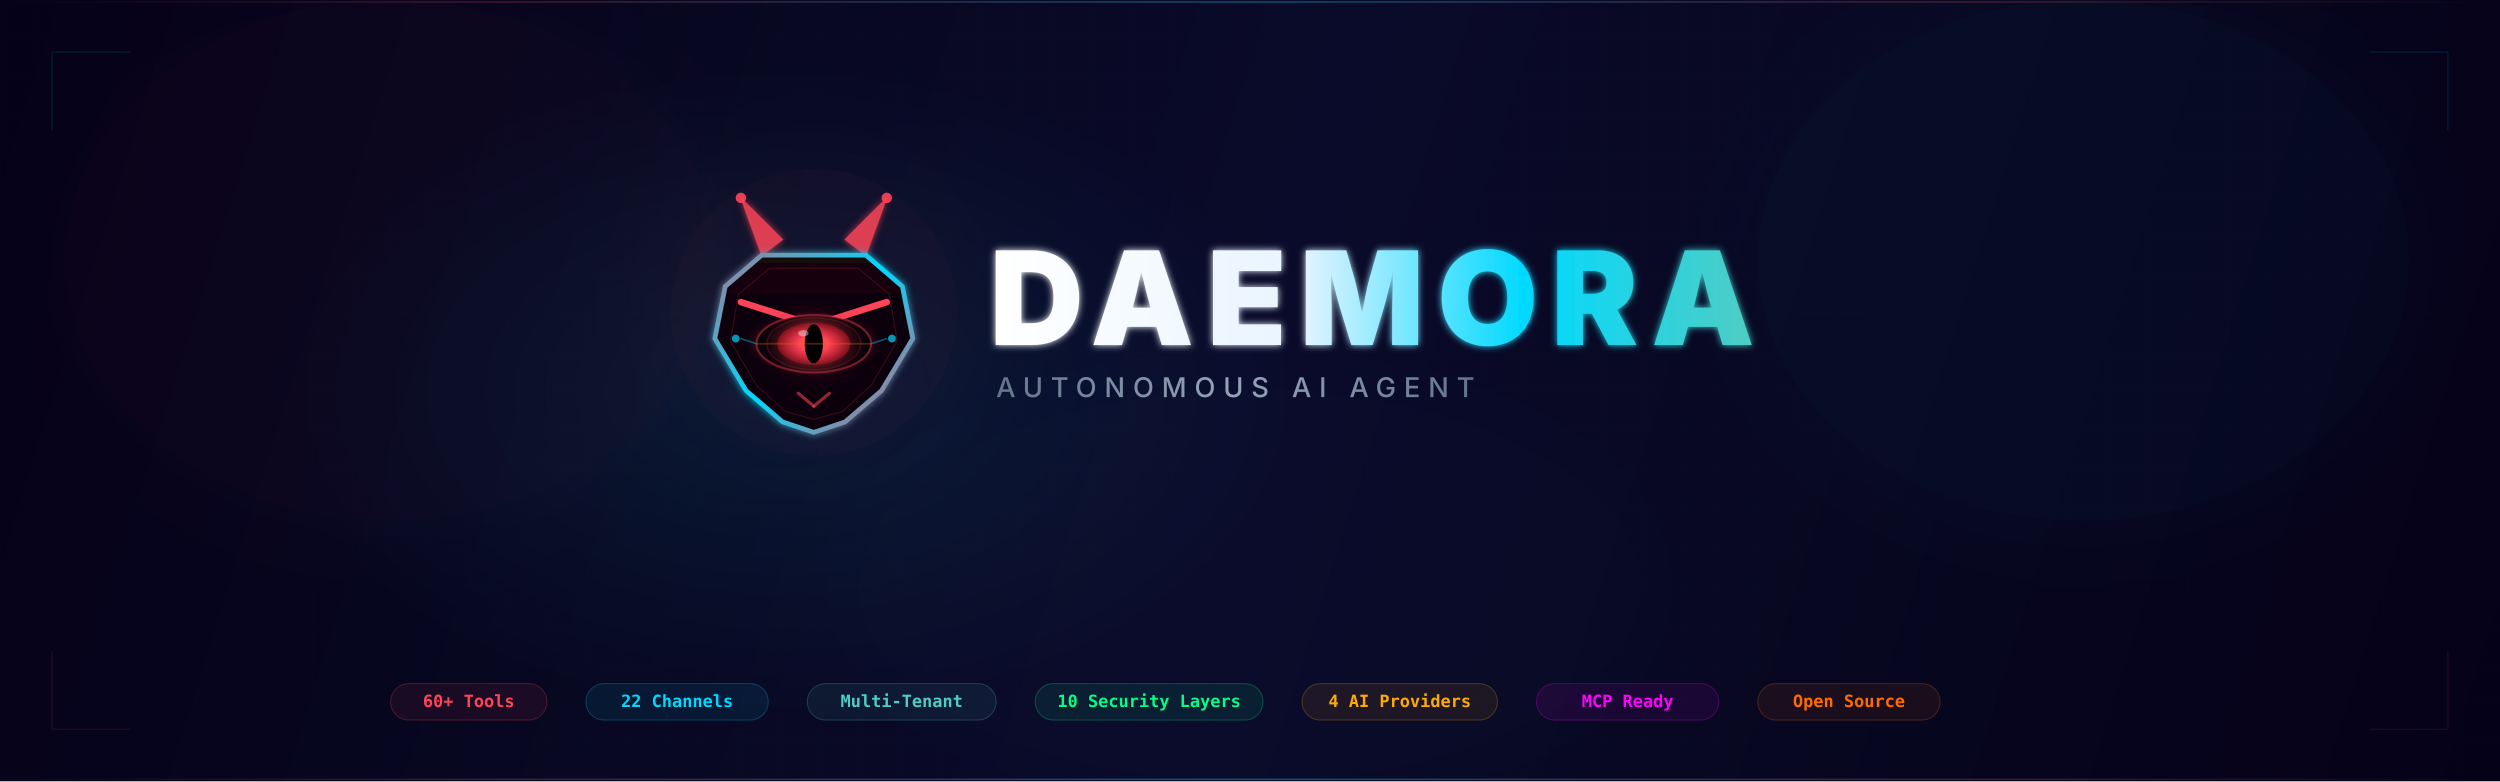
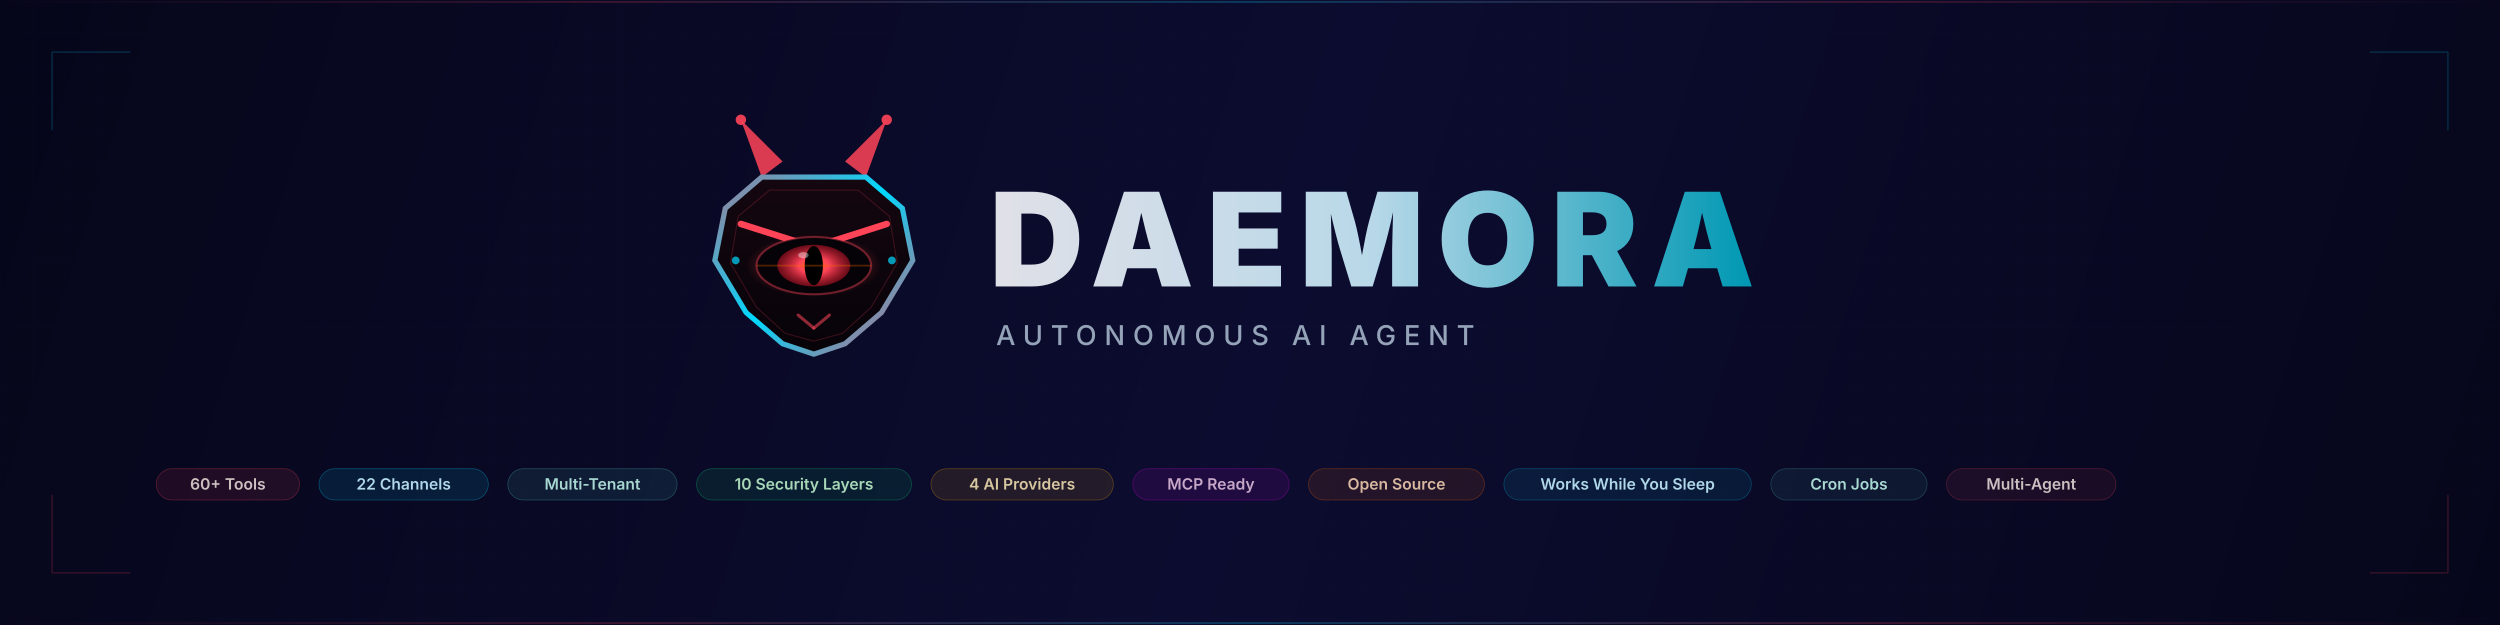
- <svg xmlns="http://www.w3.org/2000/svg" width="3840" height="1200" viewBox="0 0 3840 1200">
+ <svg xmlns="http://www.w3.org/2000/svg" width="3840" height="960" viewBox="0 0 3840 960">
  <defs>
    <linearGradient id="bg" x1="0" y1="0" x2="3840" y2="1200" gradientUnits="userSpaceOnUse">
-       <stop offset="0%" stop-color="#050118" />
-       <stop offset="30%" stop-color="#080822" />
-       <stop offset="50%" stop-color="#0a0a2a" />
-       <stop offset="70%" stop-color="#080822" />
-       <stop offset="100%" stop-color="#050118" />
+       <stop offset="0%" stop-color="#06061a" />
+       <stop offset="50%" stop-color="#0c0c30" />
+       <stop offset="100%" stop-color="#06061a" />
    </linearGradient>
    <linearGradient id="textGrad" x1="0" y1="0" x2="1" y2="0">
-       <stop offset="0%" stop-color="#ffffff" />
-       <stop offset="40%" stop-color="#e8f4ff" />
-       <stop offset="70%" stop-color="#00d9ff" />
-       <stop offset="100%" stop-color="#4ECDC4" />
+       <stop offset="0%" stop-color="#e0e0e8" />
+       <stop offset="50%" stop-color="#b8d8e8" />
+       <stop offset="100%" stop-color="#0098b3" />
    </linearGradient>
-     <linearGradient id="taglineGrad" x1="0" y1="0" x2="1" y2="0">
-       <stop offset="0%" stop-color="#64748b" />
-       <stop offset="50%" stop-color="#94a3b8" />
-       <stop offset="100%" stop-color="#64748b" />
+     <linearGradient id="lstroke" x1="0" y1="0" x2="100" y2="100" gradientUnits="userSpaceOnUse">
+       <stop offset="0%" stop-color="#ff4458" />
+       <stop offset="55%" stop-color="#00d9ff" />
+       <stop offset="100%" stop-color="#ff4458" />
    </linearGradient>
-     <filter id="softGlow" x="-100%" y="-100%" width="300%" height="300%">
-       <feGaussianBlur stdDeviation="80" result="blur" />
-       <feMerge>
-         <feMergeNode in="blur" />
-         <feMergeNode in="SourceGraphic" />
-       </feMerge>
-     </filter>
-     <filter id="textGlow" x="-20%" y="-20%" width="140%" height="140%">
-       <feGaussianBlur stdDeviation="6" result="blur" />
-       <feMerge>
-         <feMergeNode in="blur" />
-         <feMergeNode in="SourceGraphic" />
-       </feMerge>
-     </filter>
-     <filter id="logoGlow" x="-40%" y="-40%" width="180%" height="180%">
-       <feGaussianBlur stdDeviation="12" result="blur" />
-       <feMerge>
-         <feMergeNode in="blur" />
-         <feMergeNode in="SourceGraphic" />
-       </feMerge>
-     </filter>
+     <linearGradient id="body" x1="50" y1="2" x2="50" y2="98" gradientUnits="userSpaceOnUse">
+       <stop offset="0%" stop-color="#1a0812" />
+       <stop offset="100%" stop-color="#060308" />
+     </linearGradient>
    <radialGradient id="eye" cx="50%" cy="50%" r="50%">
      <stop offset="0%" stop-color="#ff6a00" />
      <stop offset="40%" stop-color="#ff4458" />
      <stop offset="100%" stop-color="#aa1122" stop-opacity="0.6" />
    </radialGradient>
    <radialGradient id="eyeglow" cx="50%" cy="50%" r="50%">
      <stop offset="0%" stop-color="#ff4458" stop-opacity="0.7" />
      <stop offset="100%" stop-color="#ff4458" stop-opacity="0" />
    </radialGradient>
-     <linearGradient id="body" x1="50" y1="2" x2="50" y2="98" gradientUnits="userSpaceOnUse">
-       <stop offset="0%" stop-color="#1a0812" />
-       <stop offset="100%" stop-color="#060308" />
+     <linearGradient id="lineGrad" x1="0" y1="0" x2="1" y2="0">
+       <stop offset="0%" stop-color="#ff4458" stop-opacity="0" />
+       <stop offset="30%" stop-color="#ff4458" stop-opacity="0.5" />
+       <stop offset="50%" stop-color="#00d9ff" stop-opacity="0.7" />
+       <stop offset="70%" stop-color="#4ECDC4" stop-opacity="0.5" />
+       <stop offset="100%" stop-color="#4ECDC4" stop-opacity="0" />
    </linearGradient>
-     <linearGradient id="lstroke" x1="0" y1="0" x2="100" y2="100" gradientUnits="userSpaceOnUse">
-       <stop offset="0%" stop-color="#ff4458" />
-       <stop offset="55%" stop-color="#00d9ff" />
-       <stop offset="100%" stop-color="#ff4458" />
-     </linearGradient>
-     <filter id="bloom" x="-60%" y="-60%" width="220%" height="220%">
-       <feGaussianBlur stdDeviation="4" result="blur" />
-       <feMerge>
-         <feMergeNode in="blur" />
-         <feMergeNode in="SourceGraphic" />
-       </feMerge>
-     </filter>
-     <filter id="edge" x="-20%" y="-20%" width="140%" height="140%">
-       <feGaussianBlur stdDeviation="1.5" result="blur" />
-       <feMerge>
-         <feMergeNode in="blur" />
-         <feMergeNode in="SourceGraphic" />
-       </feMerge>
-     </filter>
    <linearGradient id="borderGrad" x1="0" y1="0" x2="3840" y2="0" gradientUnits="userSpaceOnUse">
      <stop offset="0%" stop-color="#ff4458" stop-opacity="0" />
-       <stop offset="20%" stop-color="#ff4458" stop-opacity="0.3" />
-       <stop offset="50%" stop-color="#00d9ff" stop-opacity="0.4" />
-       <stop offset="80%" stop-color="#ff4458" stop-opacity="0.3" />
+       <stop offset="25%" stop-color="#ff4458" stop-opacity="0.3" />
+       <stop offset="50%" stop-color="#00d9ff" stop-opacity="0.35" />
+       <stop offset="75%" stop-color="#ff4458" stop-opacity="0.3" />
      <stop offset="100%" stop-color="#ff4458" stop-opacity="0" />
    </linearGradient>
-     <linearGradient id="lineGrad" x1="0" y1="0" x2="1" y2="0">
-       <stop offset="0%" stop-color="#ff4458" stop-opacity="0" />
-       <stop offset="30%" stop-color="#ff4458" stop-opacity="0.6" />
-       <stop offset="50%" stop-color="#00d9ff" stop-opacity="0.8" />
-       <stop offset="70%" stop-color="#4ECDC4" stop-opacity="0.6" />
-       <stop offset="100%" stop-color="#4ECDC4" stop-opacity="0" />
-     </linearGradient>
-     <radialGradient id="centerOrb" cx="50%" cy="50%" r="50%">
-       <stop offset="0%" stop-color="#00d9ff" stop-opacity="0.08" />
-       <stop offset="100%" stop-color="#00d9ff" stop-opacity="0" />
-     </radialGradient>
  </defs>
-   <rect width="3840" height="1200" fill="url(#bg)" />
-   <g opacity="0.025">
-     <pattern id="grid" width="60" height="60" patternUnits="userSpaceOnUse">
-       <path d="M 60 0 L 0 0 0 60" fill="none" stroke="#00d9ff" stroke-width="0.5" />
+   <rect width="3840" height="960" fill="url(#bg)" />
+   <g opacity="0.03">
+     <pattern id="grid" width="50" height="50" patternUnits="userSpaceOnUse">
+       <path d="M 50 0 L 0 0 0 50" fill="none" stroke="#00d9ff" stroke-width="0.5" />
    </pattern>
-     <rect width="3840" height="1200" fill="url(#grid)" />
+     <rect width="3840" height="960" fill="url(#grid)" />
  </g>
-   <ellipse cx="1200" cy="600" rx="800" ry="500" fill="url(#centerOrb)" />
-   <ellipse cx="600" cy="400" rx="500" ry="400" fill="#ff4458" opacity="0.02" filter="url(#softGlow)" />
-   <ellipse cx="3200" cy="400" rx="500" ry="400" fill="#00d9ff" opacity="0.025" filter="url(#softGlow)" />
-   <ellipse cx="1920" cy="900" rx="600" ry="300" fill="#4ECDC4" opacity="0.015" filter="url(#softGlow)" />
-   <line x1="200" y1="200" x2="3640" y2="200" stroke="url(#lineGrad)" stroke-width="0.5" opacity="0.3" />
-   <line x1="200" y1="1000" x2="3640" y2="1000" stroke="url(#lineGrad)" stroke-width="0.5" opacity="0.3" />
-   <g opacity="0.15">
-     <line x1="80" y1="80" x2="200" y2="80" stroke="#00d9ff" stroke-width="1.5" />
-     <line x1="80" y1="80" x2="80" y2="200" stroke="#00d9ff" stroke-width="1.5" />
-     <line x1="3760" y1="80" x2="3640" y2="80" stroke="#00d9ff" stroke-width="1.5" />
-     <line x1="3760" y1="80" x2="3760" y2="200" stroke="#00d9ff" stroke-width="1.5" />
-     <line x1="80" y1="1120" x2="200" y2="1120" stroke="#ff4458" stroke-width="1.5" />
-     <line x1="80" y1="1120" x2="80" y2="1000" stroke="#ff4458" stroke-width="1.5" />
-     <line x1="3760" y1="1120" x2="3640" y2="1120" stroke="#ff4458" stroke-width="1.5" />
-     <line x1="3760" y1="1120" x2="3760" y2="1000" stroke="#ff4458" stroke-width="1.5" />
+   <g opacity="0.2" stroke-width="2">
+     <line x1="80" y1="80" x2="200" y2="80" stroke="#00d9ff" />
+     <line x1="80" y1="80" x2="80" y2="200" stroke="#00d9ff" />
+     <line x1="3760" y1="80" x2="3640" y2="80" stroke="#00d9ff" />
+     <line x1="3760" y1="80" x2="3760" y2="200" stroke="#00d9ff" />
+     <line x1="80" y1="880" x2="200" y2="880" stroke="#ff4458" />
+     <line x1="80" y1="880" x2="80" y2="760" stroke="#ff4458" />
+     <line x1="3760" y1="880" x2="3640" y2="880" stroke="#ff4458" />
+     <line x1="3760" y1="880" x2="3760" y2="760" stroke="#ff4458" />
  </g>
-   <ellipse cx="1250" cy="480" rx="220" ry="220" fill="#ff4458" opacity="0.04" filter="url(#softGlow)" />
-   <g transform="translate(1050, 280) scale(4)">
-     <polygon points="30,28 22,6 38,22" fill="#ff4458" opacity="0.85" filter="url(#edge)" />
-     <polygon points="30,28 22,6 38,22" fill="none" stroke="#ff4458" stroke-width="0.5" stroke-opacity="0.5" />
-     <polygon points="70,28 78,6 62,22" fill="#ff4458" opacity="0.85" filter="url(#edge)" />
-     <polygon points="70,28 78,6 62,22" fill="none" stroke="#ff4458" stroke-width="0.5" stroke-opacity="0.5" />
-     <polygon points="30,28 70,28 84,40 88,60 76,80 62,92 50,96 38,92 24,80 12,60 16,40" fill="url(#body)" stroke="url(#lstroke)" stroke-width="1.8" filter="url(#edge)" />
-     <polygon points="33,33 67,33 79,43 82,61 72,78 61,88 50,91 39,88 28,78 18,61 21,43" fill="none" stroke="#ff4458" stroke-width="0.4" stroke-opacity="0.18" />
+   <g transform="translate(1050, 160) scale(4)">
+     <polygon points="30,28 22,6 38,22" fill="#ff4458" opacity="0.85" />
+     <polygon points="70,28 78,6 62,22" fill="#ff4458" opacity="0.85" />
+     <polygon points="30,28 70,28 84,40 88,60 76,80 62,92 50,96 38,92 24,80 12,60 16,40" fill="url(#body)" stroke="url(#lstroke)" stroke-width="2" />
+     <polygon points="33,33 67,33 79,43 82,61 72,78 61,88 50,91 39,88 28,78 18,61 21,43" fill="none" stroke="#ff4458" stroke-width="0.4" stroke-opacity="0.2" />
    <line x1="22" y1="46" x2="44" y2="53" stroke="#ff4458" stroke-width="2.5" stroke-linecap="round" />
    <line x1="78" y1="46" x2="56" y2="53" stroke="#ff4458" stroke-width="2.5" stroke-linecap="round" />
    <line x1="36" y1="50" x2="44" y2="53" stroke="#ff4458" stroke-width="1" stroke-linecap="round" stroke-opacity="0.5" />
    <line x1="64" y1="50" x2="56" y2="53" stroke="#ff4458" stroke-width="1" stroke-linecap="round" stroke-opacity="0.5" />
    <ellipse cx="50" cy="62" rx="26" ry="12" fill="url(#eyeglow)" />
    <ellipse cx="50" cy="62" rx="22" ry="11" fill="#050208" />
    <ellipse cx="50" cy="62" rx="22" ry="11" fill="none" stroke="#ff4458" stroke-width="0.8" stroke-opacity="0.4" />
-     <ellipse cx="50" cy="62" rx="14" ry="8" fill="url(#eye)" filter="url(#bloom)" />
+     <ellipse cx="50" cy="62" rx="14" ry="8" fill="url(#eye)" />
    <ellipse cx="50" cy="62" rx="3.5" ry="7.5" fill="#000" />
    <ellipse cx="46" cy="58" rx="2" ry="1.2" fill="white" fill-opacity="0.4" />
    <line x1="28" y1="62" x2="72" y2="62" stroke="#ff6a00" stroke-width="0.7" stroke-opacity="0.3" />
    <line x1="44" y1="81" x2="50" y2="86" stroke="#ff4458" stroke-width="1.2" stroke-linecap="round" stroke-opacity="0.55" />
    <line x1="56" y1="81" x2="50" y2="86" stroke="#ff4458" stroke-width="1.2" stroke-linecap="round" stroke-opacity="0.55" />
    <circle cx="20" cy="60" r="1.5" fill="#00d9ff" opacity="0.7" />
    <circle cx="80" cy="60" r="1.5" fill="#00d9ff" opacity="0.7" />
-     <line x1="22" y1="60" x2="28" y2="62" stroke="#00d9ff" stroke-width="0.6" stroke-opacity="0.4" />
-     <line x1="78" y1="60" x2="72" y2="62" stroke="#00d9ff" stroke-width="0.6" stroke-opacity="0.4" />
    <circle cx="22" cy="6" r="2" fill="#ff4458" opacity="0.9" />
    <circle cx="78" cy="6" r="2" fill="#ff4458" opacity="0.9" />
-     <ellipse cx="50" cy="62" rx="18" ry="10" fill="none" stroke="#ff4458" stroke-width="0.6" stroke-opacity="0.15" />
  </g>
-   <text x="1520" y="530" font-family="Inter, -apple-system, BlinkMacSystemFont, 'Segoe UI', Helvetica, sans-serif" font-weight="900" font-size="200" letter-spacing="20" fill="url(#textGrad)" filter="url(#textGlow)">DAEMORA</text>
-   <text x="1530" y="610" font-family="Inter, -apple-system, BlinkMacSystemFont, 'Segoe UI', Helvetica, sans-serif" font-weight="500" font-size="42" fill="url(#taglineGrad)" letter-spacing="12">AUTONOMOUS  AI  AGENT</text>
-   <line x1="1530" y1="645" x2="2700" y2="645" stroke="url(#lineGrad)" stroke-width="1.5" opacity="0.4" />
-   <g font-family="'JetBrains Mono', 'SF Mono', 'Fira Code', monospace" font-size="26" font-weight="600">
-     <rect x="600" y="1050" width="240" height="56" rx="28" fill="#ff4458" fill-opacity="0.08" stroke="#ff4458" stroke-opacity="0.25" stroke-width="1.5" />
-     <text x="720" y="1086" text-anchor="middle" fill="#ff4458">60+ Tools</text>
-     <rect x="900" y="1050" width="280" height="56" rx="28" fill="#00d9ff" fill-opacity="0.08" stroke="#00d9ff" stroke-opacity="0.25" stroke-width="1.5" />
-     <text x="1040" y="1086" text-anchor="middle" fill="#00d9ff">22 Channels</text>
-     <rect x="1240" y="1050" width="290" height="56" rx="28" fill="#4ECDC4" fill-opacity="0.08" stroke="#4ECDC4" stroke-opacity="0.25" stroke-width="1.5" />
-     <text x="1385" y="1086" text-anchor="middle" fill="#4ECDC4">Multi-Tenant</text>
-     <rect x="1590" y="1050" width="350" height="56" rx="28" fill="#00ff88" fill-opacity="0.08" stroke="#00ff88" stroke-opacity="0.25" stroke-width="1.5" />
-     <text x="1765" y="1086" text-anchor="middle" fill="#00ff88">10 Security Layers</text>
-     <rect x="2000" y="1050" width="300" height="56" rx="28" fill="#ffaa00" fill-opacity="0.08" stroke="#ffaa00" stroke-opacity="0.25" stroke-width="1.5" />
-     <text x="2150" y="1086" text-anchor="middle" fill="#ffaa00">4 AI Providers</text>
-     <rect x="2360" y="1050" width="280" height="56" rx="28" fill="#ff00ff" fill-opacity="0.08" stroke="#ff00ff" stroke-opacity="0.25" stroke-width="1.5" />
-     <text x="2500" y="1086" text-anchor="middle" fill="#ff00ff">MCP Ready</text>
-     <rect x="2700" y="1050" width="280" height="56" rx="28" fill="#ff6a00" fill-opacity="0.08" stroke="#ff6a00" stroke-opacity="0.25" stroke-width="1.5" />
-     <text x="2840" y="1086" text-anchor="middle" fill="#ff6a00">Open Source</text>
+   <text x="1520" y="440" font-family="Inter, -apple-system, BlinkMacSystemFont, 'Segoe UI', Helvetica, sans-serif" font-weight="900" font-size="200" letter-spacing="20" fill="url(#textGrad)">DAEMORA</text>
+   <text x="1530" y="530" font-family="Inter, -apple-system, BlinkMacSystemFont, 'Segoe UI', Helvetica, sans-serif" font-weight="500" font-size="42" fill="#94a3b8" letter-spacing="12">AUTONOMOUS  AI  AGENT</text>
+   <line x1="600" y1="640" x2="3240" y2="640" stroke="url(#lineGrad)" stroke-width="1.5" opacity="0.5" />
+   <g font-family="Inter, -apple-system, BlinkMacSystemFont, 'Segoe UI', Helvetica, sans-serif" font-size="24" font-weight="600">
+     <rect x="240" y="720" width="220" height="48" rx="24" fill="#ff4458" fill-opacity="0.1" stroke="#ff4458" stroke-opacity="0.35" stroke-width="1" />
+     <text x="350" y="752" text-anchor="middle" fill="#ccc0c0">60+ Tools</text>
+     <rect x="490" y="720" width="260" height="48" rx="24" fill="#00d9ff" fill-opacity="0.1" stroke="#00d9ff" stroke-opacity="0.35" stroke-width="1" />
+     <text x="620" y="752" text-anchor="middle" fill="#b0d8e8">22 Channels</text>
+     <rect x="780" y="720" width="260" height="48" rx="24" fill="#4ECDC4" fill-opacity="0.1" stroke="#4ECDC4" stroke-opacity="0.35" stroke-width="1" />
+     <text x="910" y="752" text-anchor="middle" fill="#a8d8d2">Multi-Tenant</text>
+     <rect x="1070" y="720" width="330" height="48" rx="24" fill="#00ff88" fill-opacity="0.08" stroke="#00ff88" stroke-opacity="0.3" stroke-width="1" />
+     <text x="1235" y="752" text-anchor="middle" fill="#a8d8b8">10 Security Layers</text>
+     <rect x="1430" y="720" width="280" height="48" rx="24" fill="#ffaa00" fill-opacity="0.1" stroke="#ffaa00" stroke-opacity="0.35" stroke-width="1" />
+     <text x="1570" y="752" text-anchor="middle" fill="#d8c8a0">4 AI Providers</text>
+     <rect x="1740" y="720" width="240" height="48" rx="24" fill="#ff00ff" fill-opacity="0.08" stroke="#ff00ff" stroke-opacity="0.3" stroke-width="1" />
+     <text x="1860" y="752" text-anchor="middle" fill="#c8a8c8">MCP Ready</text>
+     <rect x="2010" y="720" width="270" height="48" rx="24" fill="#ff6a00" fill-opacity="0.1" stroke="#ff6a00" stroke-opacity="0.35" stroke-width="1" />
+     <text x="2145" y="752" text-anchor="middle" fill="#d8b8a0">Open Source</text>
+     <rect x="2310" y="720" width="380" height="48" rx="24" fill="#00d9ff" fill-opacity="0.08" stroke="#00d9ff" stroke-opacity="0.3" stroke-width="1" />
+     <text x="2500" y="752" text-anchor="middle" fill="#b0d8e8">Works While You Sleep</text>
+     <rect x="2720" y="720" width="240" height="48" rx="24" fill="#4ECDC4" fill-opacity="0.08" stroke="#4ECDC4" stroke-opacity="0.3" stroke-width="1" />
+     <text x="2840" y="752" text-anchor="middle" fill="#a8d8d2">Cron Jobs</text>
+     <rect x="2990" y="720" width="260" height="48" rx="24" fill="#ff4458" fill-opacity="0.08" stroke="#ff4458" stroke-opacity="0.3" stroke-width="1" />
+     <text x="3120" y="752" text-anchor="middle" fill="#ccc0c0">Multi-Agent</text>
  </g>
-   <rect x="3" y="3" width="3834" height="1194" rx="20" ry="20" fill="none" stroke="url(#borderGrad)" stroke-width="2" />
+   <rect x="3" y="3" width="3834" height="954" rx="20" ry="20" fill="none" stroke="url(#borderGrad)" stroke-width="2" />
</svg>
